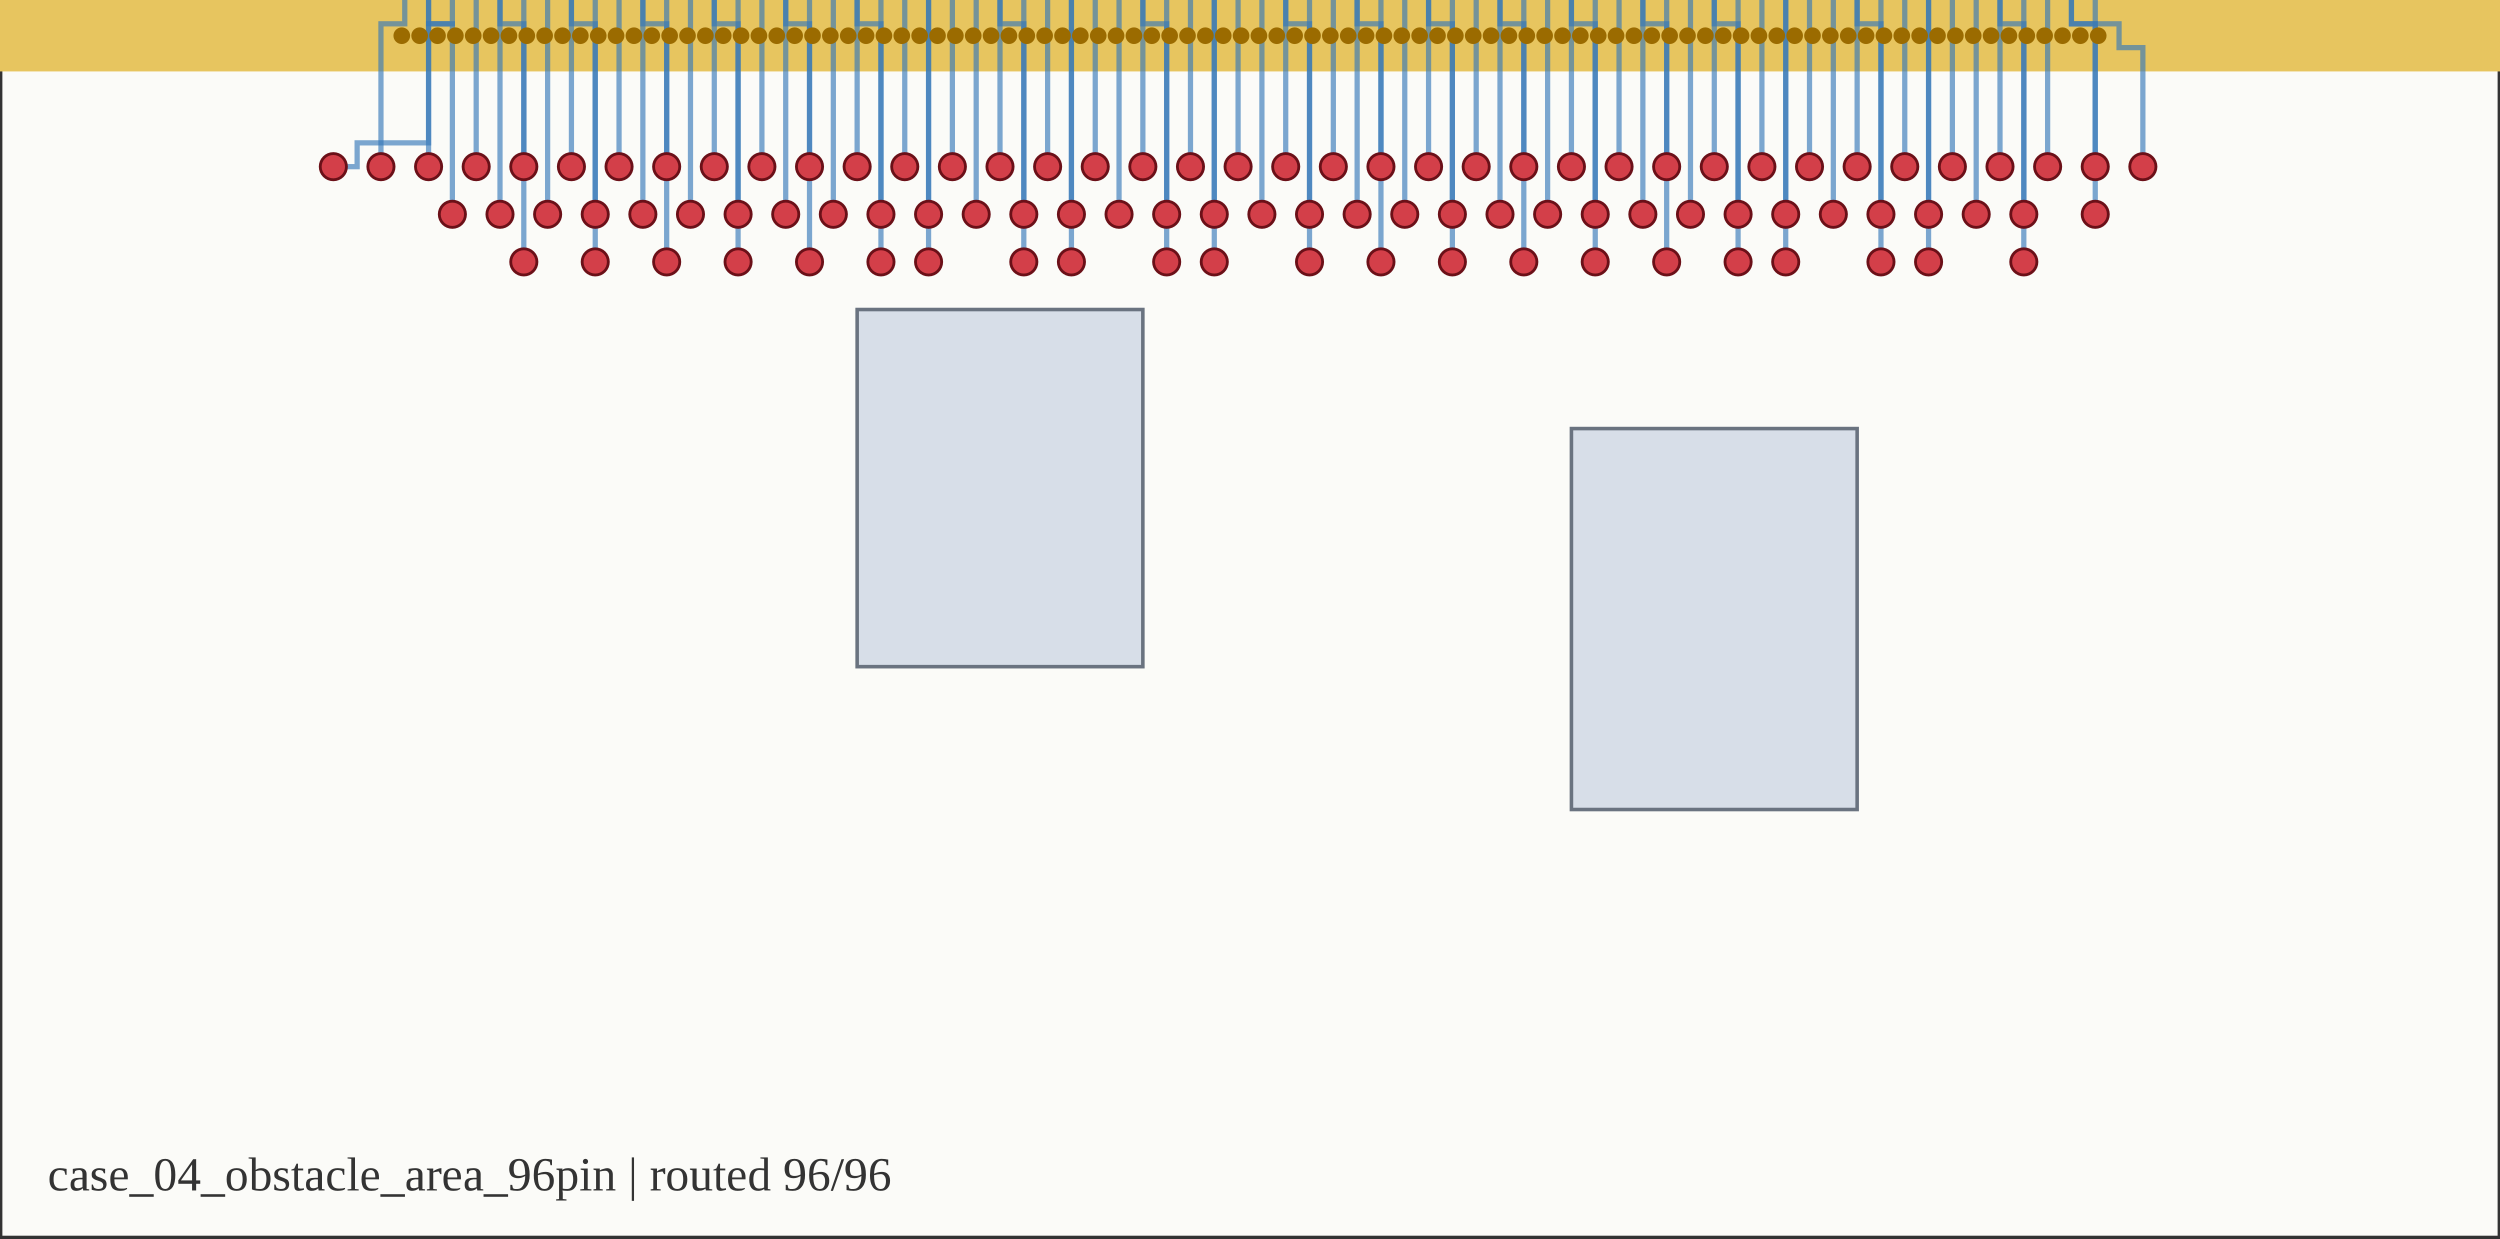
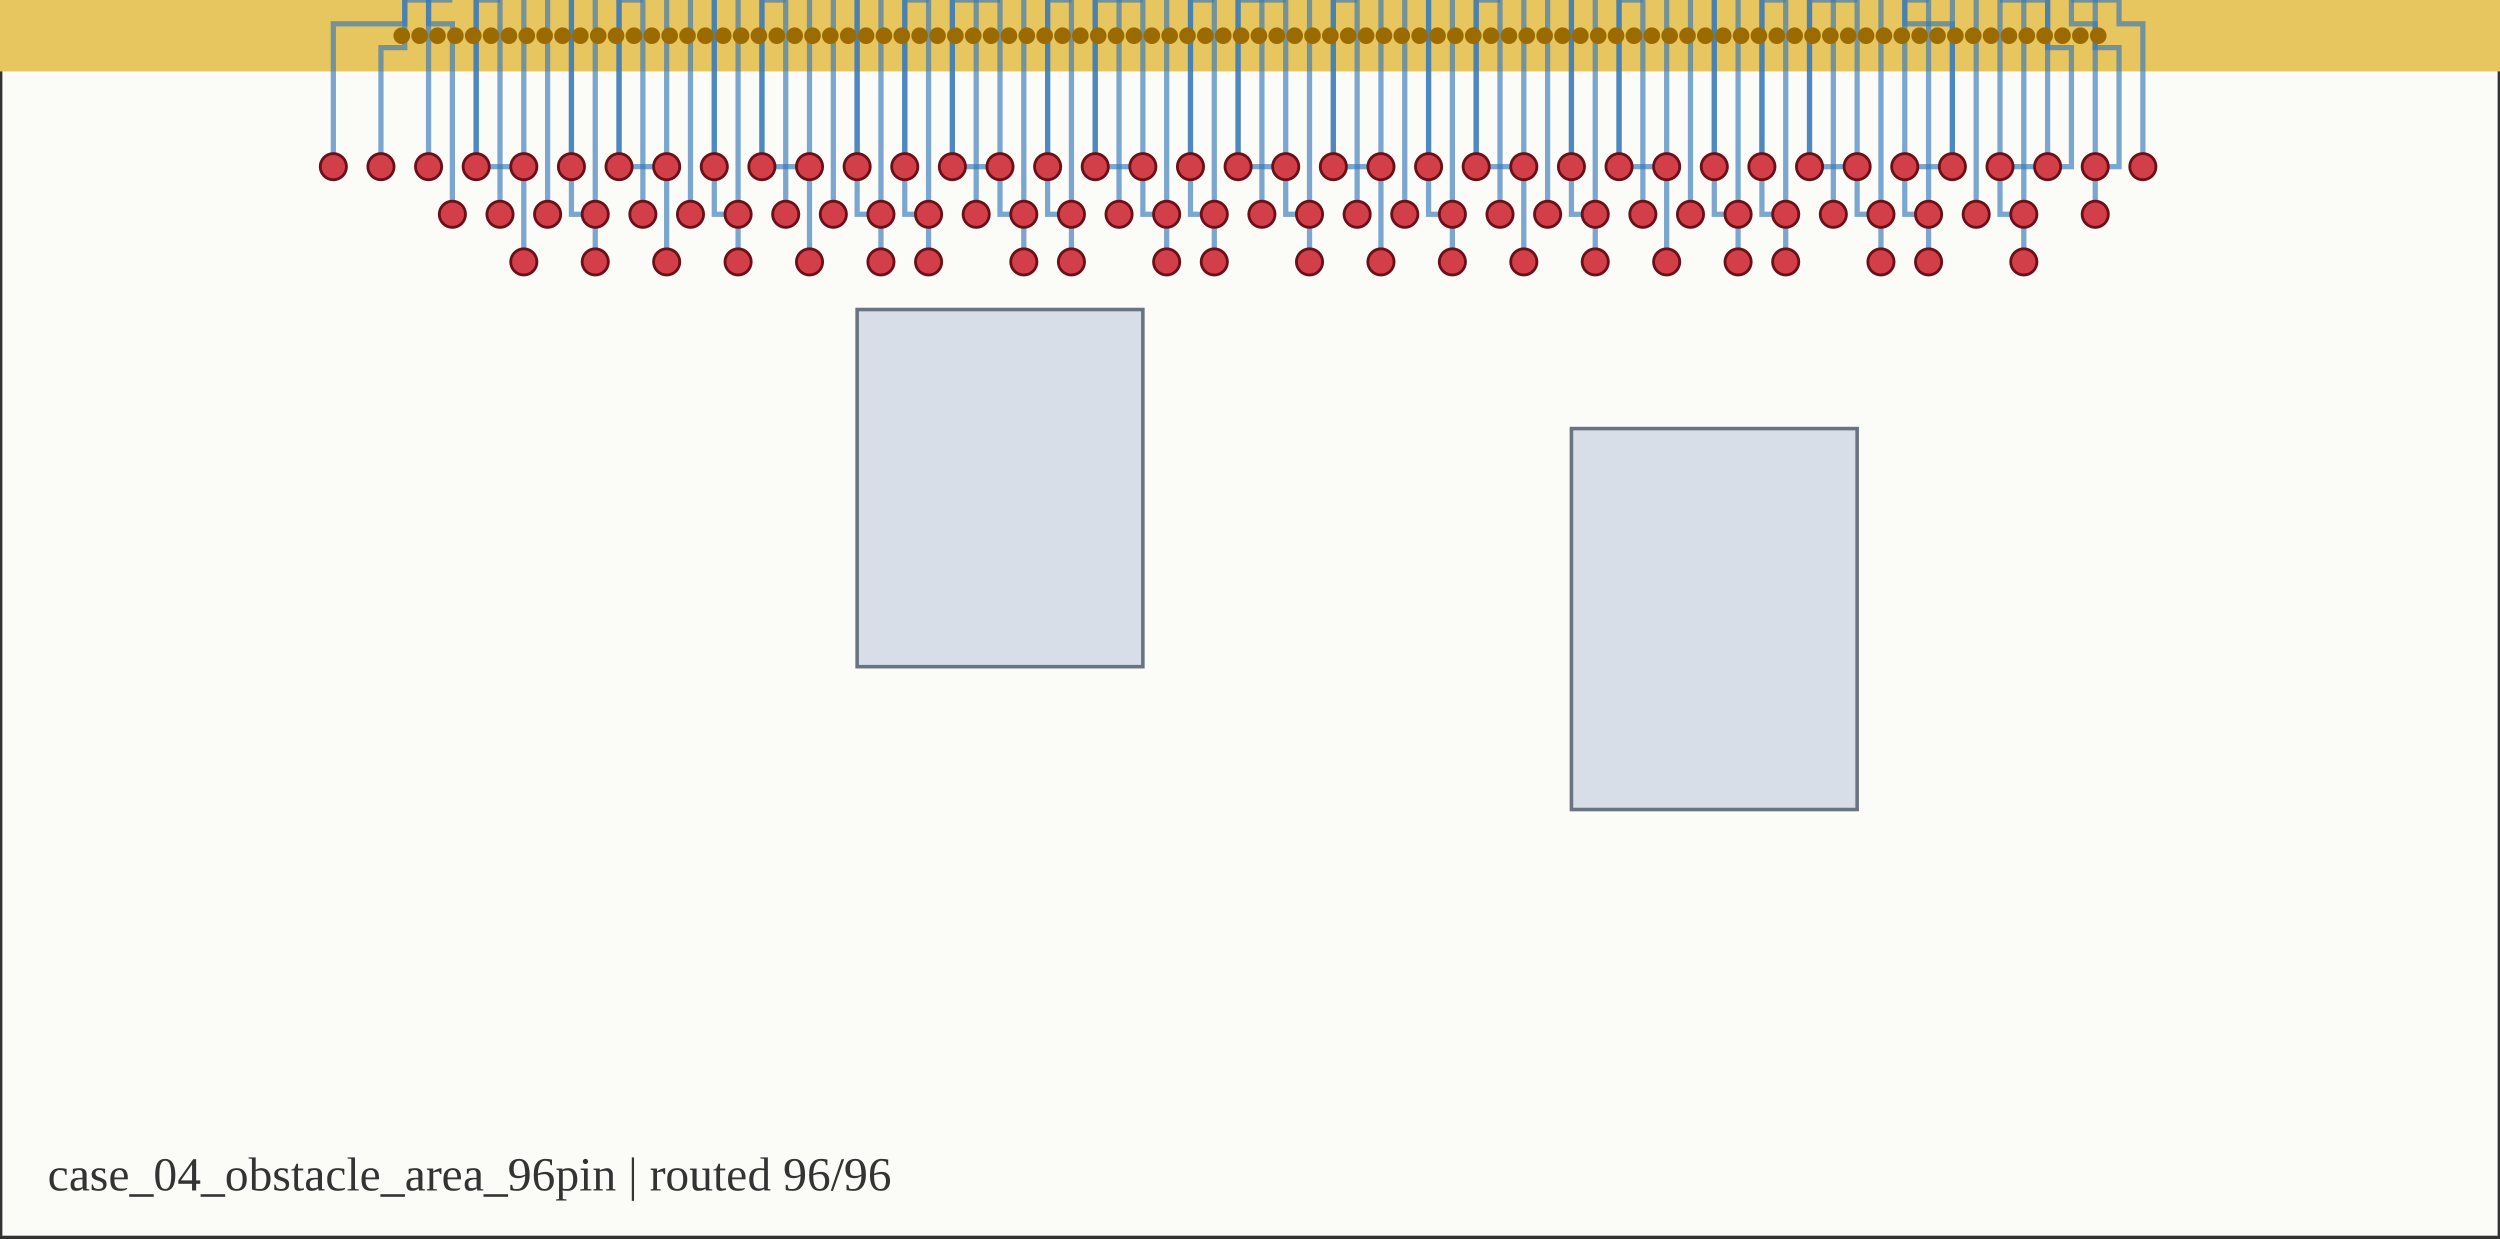
<svg xmlns="http://www.w3.org/2000/svg" width="840" height="416" viewBox="0 0 105 52">
  <rect x="0" y="0" width="105" height="52" fill="#fbfbf8" stroke="#333" stroke-width="0.2" />
  <rect x="0" y="0" width="105" height="3" fill="#e7c55f" />
  <rect x="36" y="13" width="12" height="15" fill="#d7dee8" stroke="#6a7380" stroke-width="0.15" />
  <rect x="66" y="18" width="12" height="16" fill="#d7dee8" stroke="#6a7380" stroke-width="0.15" />
-   <polyline points="17,0 17,1 16,1 16,2 16,3 16,4 16,5 16,6 16,7 " fill="none" stroke="#3578b8" stroke-width="0.22" opacity="0.65" />
+   <polyline points="17,0 17,1 17,2 16,2 16,3 16,4 16,5 16,6 16,7 " fill="none" stroke="#3578b8" stroke-width="0.22" opacity="0.65" />
  <polyline points="18,0 18,1 18,2 18,3 18,4 18,5 18,6 18,7 " fill="none" stroke="#3578b8" stroke-width="0.22" opacity="0.65" />
  <polyline points="18,0 18,1 19,1 19,2 19,3 19,4 19,5 19,6 19,7 19,8 19,9 " fill="none" stroke="#3578b8" stroke-width="0.22" opacity="0.65" />
-   <polyline points="19,0 19,1 18,1 18,2 18,3 18,4 18,5 18,6 17,6 16,6 15,6 15,7 14,7 " fill="none" stroke="#3578b8" stroke-width="0.22" opacity="0.65" />
+   <polyline points="19,0 18,0 17,0 17,1 16,1 15,1 14,1 14,2 14,3 14,4 14,5 14,6 14,7 " fill="none" stroke="#3578b8" stroke-width="0.22" opacity="0.65" />
  <polyline points="20,0 20,1 20,2 20,3 20,4 20,5 20,6 20,7 " fill="none" stroke="#3578b8" stroke-width="0.22" opacity="0.65" />
  <polyline points="21,0 21,1 21,2 21,3 21,4 21,5 21,6 21,7 21,8 21,9 " fill="none" stroke="#3578b8" stroke-width="0.22" opacity="0.65" />
-   <polyline points="21,0 21,1 22,1 22,2 22,3 22,4 22,5 22,6 22,7 " fill="none" stroke="#3578b8" stroke-width="0.22" opacity="0.65" />
+   <polyline points="21,0 20,0 20,1 20,2 20,3 20,4 20,5 20,6 20,7 21,7 22,7 " fill="none" stroke="#3578b8" stroke-width="0.22" opacity="0.65" />
  <polyline points="22,0 22,1 22,2 22,3 22,4 22,5 22,6 22,7 22,8 22,9 22,10 22,11 " fill="none" stroke="#3578b8" stroke-width="0.22" opacity="0.65" />
  <polyline points="23,0 23,1 23,2 23,3 23,4 23,5 23,6 23,7 23,8 23,9 " fill="none" stroke="#3578b8" stroke-width="0.22" opacity="0.65" />
  <polyline points="24,0 24,1 24,2 24,3 24,4 24,5 24,6 24,7 " fill="none" stroke="#3578b8" stroke-width="0.22" opacity="0.65" />
-   <polyline points="24,0 24,1 25,1 25,2 25,3 25,4 25,5 25,6 25,7 25,8 25,9 " fill="none" stroke="#3578b8" stroke-width="0.22" opacity="0.65" />
+   <polyline points="24,0 24,1 24,2 24,3 24,4 24,5 24,6 24,7 24,8 24,9 25,9 " fill="none" stroke="#3578b8" stroke-width="0.22" opacity="0.65" />
  <polyline points="25,0 25,1 25,2 25,3 25,4 25,5 25,6 25,7 25,8 25,9 25,10 25,11 " fill="none" stroke="#3578b8" stroke-width="0.22" opacity="0.65" />
  <polyline points="26,0 26,1 26,2 26,3 26,4 26,5 26,6 26,7 " fill="none" stroke="#3578b8" stroke-width="0.22" opacity="0.65" />
  <polyline points="27,0 27,1 27,2 27,3 27,4 27,5 27,6 27,7 27,8 27,9 " fill="none" stroke="#3578b8" stroke-width="0.22" opacity="0.65" />
-   <polyline points="27,0 27,1 28,1 28,2 28,3 28,4 28,5 28,6 28,7 " fill="none" stroke="#3578b8" stroke-width="0.22" opacity="0.65" />
+   <polyline points="27,0 26,0 26,1 26,2 26,3 26,4 26,5 26,6 26,7 27,7 28,7 " fill="none" stroke="#3578b8" stroke-width="0.22" opacity="0.65" />
  <polyline points="28,0 28,1 28,2 28,3 28,4 28,5 28,6 28,7 28,8 28,9 28,10 28,11 " fill="none" stroke="#3578b8" stroke-width="0.22" opacity="0.65" />
  <polyline points="29,0 29,1 29,2 29,3 29,4 29,5 29,6 29,7 29,8 29,9 " fill="none" stroke="#3578b8" stroke-width="0.22" opacity="0.65" />
  <polyline points="30,0 30,1 30,2 30,3 30,4 30,5 30,6 30,7 " fill="none" stroke="#3578b8" stroke-width="0.22" opacity="0.65" />
-   <polyline points="30,0 30,1 31,1 31,2 31,3 31,4 31,5 31,6 31,7 31,8 31,9 " fill="none" stroke="#3578b8" stroke-width="0.22" opacity="0.65" />
+   <polyline points="30,0 30,1 30,2 30,3 30,4 30,5 30,6 30,7 30,8 30,9 31,9 " fill="none" stroke="#3578b8" stroke-width="0.22" opacity="0.65" />
  <polyline points="31,0 31,1 31,2 31,3 31,4 31,5 31,6 31,7 31,8 31,9 31,10 31,11 " fill="none" stroke="#3578b8" stroke-width="0.22" opacity="0.65" />
  <polyline points="32,0 32,1 32,2 32,3 32,4 32,5 32,6 32,7 " fill="none" stroke="#3578b8" stroke-width="0.22" opacity="0.65" />
  <polyline points="33,0 33,1 33,2 33,3 33,4 33,5 33,6 33,7 33,8 33,9 " fill="none" stroke="#3578b8" stroke-width="0.22" opacity="0.65" />
-   <polyline points="33,0 33,1 34,1 34,2 34,3 34,4 34,5 34,6 34,7 " fill="none" stroke="#3578b8" stroke-width="0.22" opacity="0.65" />
+   <polyline points="33,0 32,0 32,1 32,2 32,3 32,4 32,5 32,6 32,7 33,7 34,7 " fill="none" stroke="#3578b8" stroke-width="0.22" opacity="0.65" />
  <polyline points="34,0 34,1 34,2 34,3 34,4 34,5 34,6 34,7 34,8 34,9 34,10 34,11 " fill="none" stroke="#3578b8" stroke-width="0.22" opacity="0.65" />
  <polyline points="35,0 35,1 35,2 35,3 35,4 35,5 35,6 35,7 35,8 35,9 " fill="none" stroke="#3578b8" stroke-width="0.22" opacity="0.65" />
  <polyline points="36,0 36,1 36,2 36,3 36,4 36,5 36,6 36,7 " fill="none" stroke="#3578b8" stroke-width="0.22" opacity="0.65" />
-   <polyline points="36,0 36,1 37,1 37,2 37,3 37,4 37,5 37,6 37,7 37,8 37,9 " fill="none" stroke="#3578b8" stroke-width="0.22" opacity="0.65" />
+   <polyline points="36,0 36,1 36,2 36,3 36,4 36,5 36,6 36,7 36,8 36,9 37,9 " fill="none" stroke="#3578b8" stroke-width="0.22" opacity="0.65" />
  <polyline points="37,0 37,1 37,2 37,3 37,4 37,5 37,6 37,7 37,8 37,9 37,10 37,11 " fill="none" stroke="#3578b8" stroke-width="0.22" opacity="0.65" />
  <polyline points="38,0 38,1 38,2 38,3 38,4 38,5 38,6 38,7 " fill="none" stroke="#3578b8" stroke-width="0.22" opacity="0.65" />
-   <polyline points="39,0 39,1 39,2 39,3 39,4 39,5 39,6 39,7 39,8 39,9 " fill="none" stroke="#3578b8" stroke-width="0.22" opacity="0.65" />
+   <polyline points="39,0 38,0 38,1 38,2 38,3 38,4 38,5 38,6 38,7 38,8 38,9 39,9 " fill="none" stroke="#3578b8" stroke-width="0.22" opacity="0.65" />
  <polyline points="39,0 39,1 39,2 39,3 39,4 39,5 39,6 39,7 39,8 39,9 39,10 39,11 " fill="none" stroke="#3578b8" stroke-width="0.22" opacity="0.65" />
  <polyline points="40,0 40,1 40,2 40,3 40,4 40,5 40,6 40,7 " fill="none" stroke="#3578b8" stroke-width="0.22" opacity="0.65" />
  <polyline points="41,0 41,1 41,2 41,3 41,4 41,5 41,6 41,7 41,8 41,9 " fill="none" stroke="#3578b8" stroke-width="0.22" opacity="0.65" />
-   <polyline points="42,0 42,1 42,2 42,3 42,4 42,5 42,6 42,7 " fill="none" stroke="#3578b8" stroke-width="0.22" opacity="0.65" />
-   <polyline points="42,0 42,1 43,1 43,2 43,3 43,4 43,5 43,6 43,7 43,8 43,9 " fill="none" stroke="#3578b8" stroke-width="0.22" opacity="0.65" />
+   <polyline points="42,0 41,0 40,0 40,1 40,2 40,3 40,4 40,5 40,6 40,7 41,7 42,7 " fill="none" stroke="#3578b8" stroke-width="0.22" opacity="0.65" />
+   <polyline points="42,0 42,1 42,2 42,3 42,4 42,5 42,6 42,7 42,8 42,9 43,9 " fill="none" stroke="#3578b8" stroke-width="0.22" opacity="0.65" />
  <polyline points="43,0 43,1 43,2 43,3 43,4 43,5 43,6 43,7 43,8 43,9 43,10 43,11 " fill="none" stroke="#3578b8" stroke-width="0.22" opacity="0.65" />
  <polyline points="44,0 44,1 44,2 44,3 44,4 44,5 44,6 44,7 " fill="none" stroke="#3578b8" stroke-width="0.22" opacity="0.65" />
-   <polyline points="45,0 45,1 45,2 45,3 45,4 45,5 45,6 45,7 45,8 45,9 " fill="none" stroke="#3578b8" stroke-width="0.22" opacity="0.65" />
+   <polyline points="45,0 44,0 44,1 44,2 44,3 44,4 44,5 44,6 44,7 44,8 44,9 45,9 " fill="none" stroke="#3578b8" stroke-width="0.22" opacity="0.65" />
  <polyline points="45,0 45,1 45,2 45,3 45,4 45,5 45,6 45,7 45,8 45,9 45,10 45,11 " fill="none" stroke="#3578b8" stroke-width="0.22" opacity="0.65" />
  <polyline points="46,0 46,1 46,2 46,3 46,4 46,5 46,6 46,7 " fill="none" stroke="#3578b8" stroke-width="0.22" opacity="0.65" />
  <polyline points="47,0 47,1 47,2 47,3 47,4 47,5 47,6 47,7 47,8 47,9 " fill="none" stroke="#3578b8" stroke-width="0.22" opacity="0.65" />
-   <polyline points="48,0 48,1 48,2 48,3 48,4 48,5 48,6 48,7 " fill="none" stroke="#3578b8" stroke-width="0.22" opacity="0.65" />
-   <polyline points="48,0 48,1 49,1 49,2 49,3 49,4 49,5 49,6 49,7 49,8 49,9 " fill="none" stroke="#3578b8" stroke-width="0.22" opacity="0.65" />
+   <polyline points="48,0 47,0 46,0 46,1 46,2 46,3 46,4 46,5 46,6 46,7 47,7 48,7 " fill="none" stroke="#3578b8" stroke-width="0.22" opacity="0.65" />
+   <polyline points="48,0 48,1 48,2 48,3 48,4 48,5 48,6 48,7 48,8 48,9 49,9 " fill="none" stroke="#3578b8" stroke-width="0.22" opacity="0.65" />
  <polyline points="49,0 49,1 49,2 49,3 49,4 49,5 49,6 49,7 49,8 49,9 49,10 49,11 " fill="none" stroke="#3578b8" stroke-width="0.22" opacity="0.65" />
  <polyline points="50,0 50,1 50,2 50,3 50,4 50,5 50,6 50,7 " fill="none" stroke="#3578b8" stroke-width="0.22" opacity="0.65" />
-   <polyline points="51,0 51,1 51,2 51,3 51,4 51,5 51,6 51,7 51,8 51,9 " fill="none" stroke="#3578b8" stroke-width="0.22" opacity="0.65" />
+   <polyline points="51,0 50,0 50,1 50,2 50,3 50,4 50,5 50,6 50,7 50,8 50,9 51,9 " fill="none" stroke="#3578b8" stroke-width="0.22" opacity="0.65" />
  <polyline points="51,0 51,1 51,2 51,3 51,4 51,5 51,6 51,7 51,8 51,9 51,10 51,11 " fill="none" stroke="#3578b8" stroke-width="0.22" opacity="0.65" />
  <polyline points="52,0 52,1 52,2 52,3 52,4 52,5 52,6 52,7 " fill="none" stroke="#3578b8" stroke-width="0.22" opacity="0.65" />
  <polyline points="53,0 53,1 53,2 53,3 53,4 53,5 53,6 53,7 53,8 53,9 " fill="none" stroke="#3578b8" stroke-width="0.22" opacity="0.65" />
-   <polyline points="54,0 54,1 54,2 54,3 54,4 54,5 54,6 54,7 " fill="none" stroke="#3578b8" stroke-width="0.22" opacity="0.65" />
-   <polyline points="54,0 54,1 55,1 55,2 55,3 55,4 55,5 55,6 55,7 55,8 55,9 " fill="none" stroke="#3578b8" stroke-width="0.22" opacity="0.65" />
+   <polyline points="54,0 53,0 52,0 52,1 52,2 52,3 52,4 52,5 52,6 52,7 53,7 54,7 " fill="none" stroke="#3578b8" stroke-width="0.22" opacity="0.65" />
+   <polyline points="54,0 54,1 54,2 54,3 54,4 54,5 54,6 54,7 54,8 54,9 55,9 " fill="none" stroke="#3578b8" stroke-width="0.22" opacity="0.65" />
  <polyline points="55,0 55,1 55,2 55,3 55,4 55,5 55,6 55,7 55,8 55,9 55,10 55,11 " fill="none" stroke="#3578b8" stroke-width="0.22" opacity="0.65" />
  <polyline points="56,0 56,1 56,2 56,3 56,4 56,5 56,6 56,7 " fill="none" stroke="#3578b8" stroke-width="0.22" opacity="0.65" />
  <polyline points="57,0 57,1 57,2 57,3 57,4 57,5 57,6 57,7 57,8 57,9 " fill="none" stroke="#3578b8" stroke-width="0.22" opacity="0.65" />
-   <polyline points="57,0 57,1 58,1 58,2 58,3 58,4 58,5 58,6 58,7 " fill="none" stroke="#3578b8" stroke-width="0.22" opacity="0.65" />
+   <polyline points="57,0 56,0 56,1 56,2 56,3 56,4 56,5 56,6 56,7 57,7 58,7 " fill="none" stroke="#3578b8" stroke-width="0.22" opacity="0.65" />
  <polyline points="58,0 58,1 58,2 58,3 58,4 58,5 58,6 58,7 58,8 58,9 58,10 58,11 " fill="none" stroke="#3578b8" stroke-width="0.22" opacity="0.65" />
  <polyline points="59,0 59,1 59,2 59,3 59,4 59,5 59,6 59,7 59,8 59,9 " fill="none" stroke="#3578b8" stroke-width="0.22" opacity="0.65" />
  <polyline points="60,0 60,1 60,2 60,3 60,4 60,5 60,6 60,7 " fill="none" stroke="#3578b8" stroke-width="0.22" opacity="0.65" />
-   <polyline points="60,0 60,1 61,1 61,2 61,3 61,4 61,5 61,6 61,7 61,8 61,9 " fill="none" stroke="#3578b8" stroke-width="0.22" opacity="0.65" />
+   <polyline points="60,0 60,1 60,2 60,3 60,4 60,5 60,6 60,7 60,8 60,9 61,9 " fill="none" stroke="#3578b8" stroke-width="0.22" opacity="0.65" />
  <polyline points="61,0 61,1 61,2 61,3 61,4 61,5 61,6 61,7 61,8 61,9 61,10 61,11 " fill="none" stroke="#3578b8" stroke-width="0.22" opacity="0.65" />
  <polyline points="62,0 62,1 62,2 62,3 62,4 62,5 62,6 62,7 " fill="none" stroke="#3578b8" stroke-width="0.22" opacity="0.65" />
  <polyline points="63,0 63,1 63,2 63,3 63,4 63,5 63,6 63,7 63,8 63,9 " fill="none" stroke="#3578b8" stroke-width="0.22" opacity="0.65" />
-   <polyline points="63,0 63,1 64,1 64,2 64,3 64,4 64,5 64,6 64,7 " fill="none" stroke="#3578b8" stroke-width="0.22" opacity="0.65" />
+   <polyline points="63,0 62,0 62,1 62,2 62,3 62,4 62,5 62,6 62,7 63,7 64,7 " fill="none" stroke="#3578b8" stroke-width="0.22" opacity="0.65" />
  <polyline points="64,0 64,1 64,2 64,3 64,4 64,5 64,6 64,7 64,8 64,9 64,10 64,11 " fill="none" stroke="#3578b8" stroke-width="0.22" opacity="0.65" />
  <polyline points="65,0 65,1 65,2 65,3 65,4 65,5 65,6 65,7 65,8 65,9 " fill="none" stroke="#3578b8" stroke-width="0.22" opacity="0.65" />
  <polyline points="66,0 66,1 66,2 66,3 66,4 66,5 66,6 66,7 " fill="none" stroke="#3578b8" stroke-width="0.22" opacity="0.65" />
-   <polyline points="66,0 66,1 67,1 67,2 67,3 67,4 67,5 67,6 67,7 67,8 67,9 " fill="none" stroke="#3578b8" stroke-width="0.22" opacity="0.65" />
+   <polyline points="66,0 66,1 66,2 66,3 66,4 66,5 66,6 66,7 66,8 66,9 67,9 " fill="none" stroke="#3578b8" stroke-width="0.22" opacity="0.65" />
  <polyline points="67,0 67,1 67,2 67,3 67,4 67,5 67,6 67,7 67,8 67,9 67,10 67,11 " fill="none" stroke="#3578b8" stroke-width="0.22" opacity="0.65" />
  <polyline points="68,0 68,1 68,2 68,3 68,4 68,5 68,6 68,7 " fill="none" stroke="#3578b8" stroke-width="0.22" opacity="0.65" />
  <polyline points="69,0 69,1 69,2 69,3 69,4 69,5 69,6 69,7 69,8 69,9 " fill="none" stroke="#3578b8" stroke-width="0.22" opacity="0.65" />
-   <polyline points="69,0 69,1 70,1 70,2 70,3 70,4 70,5 70,6 70,7 " fill="none" stroke="#3578b8" stroke-width="0.22" opacity="0.65" />
+   <polyline points="69,0 68,0 68,1 68,2 68,3 68,4 68,5 68,6 68,7 69,7 70,7 " fill="none" stroke="#3578b8" stroke-width="0.22" opacity="0.65" />
  <polyline points="70,0 70,1 70,2 70,3 70,4 70,5 70,6 70,7 70,8 70,9 70,10 70,11 " fill="none" stroke="#3578b8" stroke-width="0.22" opacity="0.65" />
  <polyline points="71,0 71,1 71,2 71,3 71,4 71,5 71,6 71,7 71,8 71,9 " fill="none" stroke="#3578b8" stroke-width="0.22" opacity="0.65" />
  <polyline points="72,0 72,1 72,2 72,3 72,4 72,5 72,6 72,7 " fill="none" stroke="#3578b8" stroke-width="0.22" opacity="0.65" />
-   <polyline points="72,0 72,1 73,1 73,2 73,3 73,4 73,5 73,6 73,7 73,8 73,9 " fill="none" stroke="#3578b8" stroke-width="0.22" opacity="0.65" />
+   <polyline points="72,0 72,1 72,2 72,3 72,4 72,5 72,6 72,7 72,8 72,9 73,9 " fill="none" stroke="#3578b8" stroke-width="0.22" opacity="0.65" />
  <polyline points="73,0 73,1 73,2 73,3 73,4 73,5 73,6 73,7 73,8 73,9 73,10 73,11 " fill="none" stroke="#3578b8" stroke-width="0.22" opacity="0.65" />
  <polyline points="74,0 74,1 74,2 74,3 74,4 74,5 74,6 74,7 " fill="none" stroke="#3578b8" stroke-width="0.22" opacity="0.65" />
-   <polyline points="75,0 75,1 75,2 75,3 75,4 75,5 75,6 75,7 75,8 75,9 " fill="none" stroke="#3578b8" stroke-width="0.22" opacity="0.65" />
+   <polyline points="75,0 74,0 74,1 74,2 74,3 74,4 74,5 74,6 74,7 74,8 74,9 75,9 " fill="none" stroke="#3578b8" stroke-width="0.22" opacity="0.65" />
  <polyline points="75,0 75,1 75,2 75,3 75,4 75,5 75,6 75,7 75,8 75,9 75,10 75,11 " fill="none" stroke="#3578b8" stroke-width="0.22" opacity="0.65" />
  <polyline points="76,0 76,1 76,2 76,3 76,4 76,5 76,6 76,7 " fill="none" stroke="#3578b8" stroke-width="0.22" opacity="0.65" />
  <polyline points="77,0 77,1 77,2 77,3 77,4 77,5 77,6 77,7 77,8 77,9 " fill="none" stroke="#3578b8" stroke-width="0.22" opacity="0.65" />
-   <polyline points="78,0 78,1 78,2 78,3 78,4 78,5 78,6 78,7 " fill="none" stroke="#3578b8" stroke-width="0.22" opacity="0.65" />
-   <polyline points="78,0 78,1 79,1 79,2 79,3 79,4 79,5 79,6 79,7 79,8 79,9 " fill="none" stroke="#3578b8" stroke-width="0.22" opacity="0.65" />
+   <polyline points="78,0 77,0 76,0 76,1 76,2 76,3 76,4 76,5 76,6 76,7 77,7 78,7 " fill="none" stroke="#3578b8" stroke-width="0.22" opacity="0.65" />
+   <polyline points="78,0 78,1 78,2 78,3 78,4 78,5 78,6 78,7 78,8 78,9 79,9 " fill="none" stroke="#3578b8" stroke-width="0.22" opacity="0.65" />
  <polyline points="79,0 79,1 79,2 79,3 79,4 79,5 79,6 79,7 79,8 79,9 79,10 79,11 " fill="none" stroke="#3578b8" stroke-width="0.22" opacity="0.65" />
-   <polyline points="80,0 80,1 80,2 80,3 80,4 80,5 80,6 80,7 " fill="none" stroke="#3578b8" stroke-width="0.22" opacity="0.65" />
-   <polyline points="81,0 81,1 81,2 81,3 81,4 81,5 81,6 81,7 81,8 81,9 " fill="none" stroke="#3578b8" stroke-width="0.22" opacity="0.65" />
+   <polyline points="80,0 80,1 81,1 82,1 82,2 82,3 82,4 82,5 82,6 82,7 81,7 80,7 " fill="none" stroke="#3578b8" stroke-width="0.22" opacity="0.65" />
+   <polyline points="81,0 80,0 80,1 80,2 80,3 80,4 80,5 80,6 80,7 80,8 80,9 81,9 " fill="none" stroke="#3578b8" stroke-width="0.22" opacity="0.65" />
  <polyline points="81,0 81,1 81,2 81,3 81,4 81,5 81,6 81,7 81,8 81,9 81,10 81,11 " fill="none" stroke="#3578b8" stroke-width="0.22" opacity="0.65" />
  <polyline points="82,0 82,1 82,2 82,3 82,4 82,5 82,6 82,7 " fill="none" stroke="#3578b8" stroke-width="0.22" opacity="0.65" />
  <polyline points="83,0 83,1 83,2 83,3 83,4 83,5 83,6 83,7 83,8 83,9 " fill="none" stroke="#3578b8" stroke-width="0.22" opacity="0.65" />
-   <polyline points="84,0 84,1 84,2 84,3 84,4 84,5 84,6 84,7 " fill="none" stroke="#3578b8" stroke-width="0.22" opacity="0.65" />
-   <polyline points="84,0 84,1 85,1 85,2 85,3 85,4 85,5 85,6 85,7 85,8 85,9 " fill="none" stroke="#3578b8" stroke-width="0.22" opacity="0.65" />
+   <polyline points="84,0 85,0 86,0 86,1 86,2 86,3 86,4 86,5 86,6 86,7 85,7 84,7 " fill="none" stroke="#3578b8" stroke-width="0.22" opacity="0.65" />
+   <polyline points="84,0 84,1 84,2 84,3 84,4 84,5 84,6 84,7 84,8 84,9 85,9 " fill="none" stroke="#3578b8" stroke-width="0.22" opacity="0.65" />
  <polyline points="85,0 85,1 85,2 85,3 85,4 85,5 85,6 85,7 85,8 85,9 85,10 85,11 " fill="none" stroke="#3578b8" stroke-width="0.22" opacity="0.65" />
-   <polyline points="86,0 86,1 86,2 86,3 86,4 86,5 86,6 86,7 " fill="none" stroke="#3578b8" stroke-width="0.22" opacity="0.65" />
-   <polyline points="87,0 87,1 88,1 89,1 89,2 90,2 90,3 90,4 90,5 90,6 90,7 " fill="none" stroke="#3578b8" stroke-width="0.22" opacity="0.65" />
+   <polyline points="86,0 86,1 86,2 87,2 87,3 87,4 87,5 87,6 87,7 86,7 " fill="none" stroke="#3578b8" stroke-width="0.22" opacity="0.65" />
+   <polyline points="87,0 88,0 89,0 89,1 90,1 90,2 90,3 90,4 90,5 90,6 90,7 " fill="none" stroke="#3578b8" stroke-width="0.22" opacity="0.65" />
  <polyline points="87,0 87,1 88,1 88,2 88,3 88,4 88,5 88,6 88,7 88,8 88,9 " fill="none" stroke="#3578b8" stroke-width="0.22" opacity="0.65" />
-   <polyline points="88,0 88,1 88,2 88,3 88,4 88,5 88,6 88,7 " fill="none" stroke="#3578b8" stroke-width="0.22" opacity="0.65" />
+   <polyline points="88,0 88,1 88,2 89,2 89,3 89,4 89,5 89,6 89,7 88,7 " fill="none" stroke="#3578b8" stroke-width="0.22" opacity="0.65" />
  <circle cx="16.875" cy="1.5" r="0.35" fill="#9b6b00" />
  <circle cx="17.625" cy="1.5" r="0.35" fill="#9b6b00" />
  <circle cx="18.375" cy="1.5" r="0.35" fill="#9b6b00" />
  <circle cx="19.125" cy="1.5" r="0.35" fill="#9b6b00" />
  <circle cx="19.875" cy="1.5" r="0.35" fill="#9b6b00" />
  <circle cx="20.625" cy="1.5" r="0.35" fill="#9b6b00" />
  <circle cx="21.375" cy="1.5" r="0.35" fill="#9b6b00" />
  <circle cx="22.125" cy="1.5" r="0.35" fill="#9b6b00" />
  <circle cx="22.875" cy="1.5" r="0.35" fill="#9b6b00" />
  <circle cx="23.625" cy="1.5" r="0.35" fill="#9b6b00" />
  <circle cx="24.375" cy="1.5" r="0.35" fill="#9b6b00" />
  <circle cx="25.125" cy="1.5" r="0.35" fill="#9b6b00" />
  <circle cx="25.875" cy="1.5" r="0.35" fill="#9b6b00" />
  <circle cx="26.625" cy="1.5" r="0.35" fill="#9b6b00" />
  <circle cx="27.375" cy="1.5" r="0.35" fill="#9b6b00" />
  <circle cx="28.125" cy="1.5" r="0.35" fill="#9b6b00" />
  <circle cx="28.875" cy="1.5" r="0.35" fill="#9b6b00" />
  <circle cx="29.625" cy="1.5" r="0.35" fill="#9b6b00" />
  <circle cx="30.375" cy="1.5" r="0.35" fill="#9b6b00" />
  <circle cx="31.125" cy="1.5" r="0.35" fill="#9b6b00" />
  <circle cx="31.875" cy="1.5" r="0.35" fill="#9b6b00" />
  <circle cx="32.625" cy="1.5" r="0.35" fill="#9b6b00" />
  <circle cx="33.375" cy="1.5" r="0.35" fill="#9b6b00" />
  <circle cx="34.125" cy="1.5" r="0.35" fill="#9b6b00" />
  <circle cx="34.875" cy="1.5" r="0.35" fill="#9b6b00" />
  <circle cx="35.625" cy="1.5" r="0.35" fill="#9b6b00" />
  <circle cx="36.375" cy="1.5" r="0.35" fill="#9b6b00" />
  <circle cx="37.125" cy="1.5" r="0.35" fill="#9b6b00" />
  <circle cx="37.875" cy="1.5" r="0.35" fill="#9b6b00" />
  <circle cx="38.625" cy="1.5" r="0.35" fill="#9b6b00" />
  <circle cx="39.375" cy="1.5" r="0.35" fill="#9b6b00" />
  <circle cx="40.125" cy="1.5" r="0.35" fill="#9b6b00" />
  <circle cx="40.875" cy="1.5" r="0.35" fill="#9b6b00" />
  <circle cx="41.625" cy="1.5" r="0.35" fill="#9b6b00" />
  <circle cx="42.375" cy="1.5" r="0.35" fill="#9b6b00" />
  <circle cx="43.125" cy="1.5" r="0.35" fill="#9b6b00" />
  <circle cx="43.875" cy="1.5" r="0.35" fill="#9b6b00" />
  <circle cx="44.625" cy="1.5" r="0.35" fill="#9b6b00" />
  <circle cx="45.375" cy="1.5" r="0.35" fill="#9b6b00" />
  <circle cx="46.125" cy="1.5" r="0.35" fill="#9b6b00" />
  <circle cx="46.875" cy="1.5" r="0.35" fill="#9b6b00" />
  <circle cx="47.625" cy="1.5" r="0.35" fill="#9b6b00" />
  <circle cx="48.375" cy="1.5" r="0.35" fill="#9b6b00" />
  <circle cx="49.125" cy="1.5" r="0.35" fill="#9b6b00" />
  <circle cx="49.875" cy="1.5" r="0.35" fill="#9b6b00" />
  <circle cx="50.625" cy="1.5" r="0.35" fill="#9b6b00" />
  <circle cx="51.375" cy="1.5" r="0.35" fill="#9b6b00" />
  <circle cx="52.125" cy="1.5" r="0.35" fill="#9b6b00" />
  <circle cx="52.875" cy="1.5" r="0.35" fill="#9b6b00" />
  <circle cx="53.625" cy="1.5" r="0.35" fill="#9b6b00" />
  <circle cx="54.375" cy="1.5" r="0.35" fill="#9b6b00" />
  <circle cx="55.125" cy="1.5" r="0.35" fill="#9b6b00" />
  <circle cx="55.875" cy="1.5" r="0.35" fill="#9b6b00" />
  <circle cx="56.625" cy="1.5" r="0.35" fill="#9b6b00" />
  <circle cx="57.375" cy="1.5" r="0.35" fill="#9b6b00" />
  <circle cx="58.125" cy="1.5" r="0.35" fill="#9b6b00" />
  <circle cx="58.875" cy="1.5" r="0.35" fill="#9b6b00" />
  <circle cx="59.625" cy="1.5" r="0.35" fill="#9b6b00" />
  <circle cx="60.375" cy="1.5" r="0.35" fill="#9b6b00" />
  <circle cx="61.125" cy="1.5" r="0.35" fill="#9b6b00" />
  <circle cx="61.875" cy="1.5" r="0.35" fill="#9b6b00" />
  <circle cx="62.625" cy="1.5" r="0.35" fill="#9b6b00" />
  <circle cx="63.375" cy="1.5" r="0.35" fill="#9b6b00" />
  <circle cx="64.125" cy="1.5" r="0.35" fill="#9b6b00" />
  <circle cx="64.875" cy="1.5" r="0.35" fill="#9b6b00" />
  <circle cx="65.625" cy="1.5" r="0.35" fill="#9b6b00" />
  <circle cx="66.375" cy="1.5" r="0.35" fill="#9b6b00" />
  <circle cx="67.125" cy="1.5" r="0.35" fill="#9b6b00" />
  <circle cx="67.875" cy="1.5" r="0.35" fill="#9b6b00" />
  <circle cx="68.625" cy="1.5" r="0.35" fill="#9b6b00" />
  <circle cx="69.375" cy="1.5" r="0.35" fill="#9b6b00" />
  <circle cx="70.125" cy="1.5" r="0.35" fill="#9b6b00" />
  <circle cx="70.875" cy="1.5" r="0.35" fill="#9b6b00" />
  <circle cx="71.625" cy="1.5" r="0.35" fill="#9b6b00" />
  <circle cx="72.375" cy="1.5" r="0.35" fill="#9b6b00" />
  <circle cx="73.125" cy="1.5" r="0.35" fill="#9b6b00" />
  <circle cx="73.875" cy="1.5" r="0.35" fill="#9b6b00" />
  <circle cx="74.625" cy="1.5" r="0.35" fill="#9b6b00" />
  <circle cx="75.375" cy="1.5" r="0.35" fill="#9b6b00" />
  <circle cx="76.125" cy="1.5" r="0.35" fill="#9b6b00" />
  <circle cx="76.875" cy="1.5" r="0.35" fill="#9b6b00" />
  <circle cx="77.625" cy="1.5" r="0.35" fill="#9b6b00" />
  <circle cx="78.375" cy="1.5" r="0.35" fill="#9b6b00" />
  <circle cx="79.125" cy="1.5" r="0.35" fill="#9b6b00" />
  <circle cx="79.875" cy="1.5" r="0.35" fill="#9b6b00" />
  <circle cx="80.625" cy="1.5" r="0.35" fill="#9b6b00" />
  <circle cx="81.375" cy="1.5" r="0.35" fill="#9b6b00" />
  <circle cx="82.125" cy="1.5" r="0.35" fill="#9b6b00" />
  <circle cx="82.875" cy="1.5" r="0.35" fill="#9b6b00" />
  <circle cx="83.625" cy="1.5" r="0.35" fill="#9b6b00" />
  <circle cx="84.375" cy="1.5" r="0.35" fill="#9b6b00" />
  <circle cx="85.125" cy="1.5" r="0.35" fill="#9b6b00" />
  <circle cx="85.875" cy="1.5" r="0.35" fill="#9b6b00" />
  <circle cx="86.625" cy="1.5" r="0.35" fill="#9b6b00" />
  <circle cx="87.375" cy="1.5" r="0.35" fill="#9b6b00" />
  <circle cx="88.125" cy="1.5" r="0.35" fill="#9b6b00" />
  <circle cx="16" cy="7" r="0.55" fill="#d33f49" stroke="#6b1018" stroke-width="0.12" />
  <circle cx="18" cy="7" r="0.55" fill="#d33f49" stroke="#6b1018" stroke-width="0.12" />
  <circle cx="19" cy="9" r="0.55" fill="#d33f49" stroke="#6b1018" stroke-width="0.12" />
  <circle cx="14" cy="7" r="0.55" fill="#d33f49" stroke="#6b1018" stroke-width="0.12" />
  <circle cx="20" cy="7" r="0.55" fill="#d33f49" stroke="#6b1018" stroke-width="0.12" />
  <circle cx="21" cy="9" r="0.55" fill="#d33f49" stroke="#6b1018" stroke-width="0.12" />
  <circle cx="22" cy="7" r="0.55" fill="#d33f49" stroke="#6b1018" stroke-width="0.12" />
  <circle cx="22" cy="11" r="0.55" fill="#d33f49" stroke="#6b1018" stroke-width="0.12" />
  <circle cx="23" cy="9" r="0.55" fill="#d33f49" stroke="#6b1018" stroke-width="0.12" />
  <circle cx="24" cy="7" r="0.55" fill="#d33f49" stroke="#6b1018" stroke-width="0.12" />
  <circle cx="25" cy="9" r="0.55" fill="#d33f49" stroke="#6b1018" stroke-width="0.12" />
  <circle cx="25" cy="11" r="0.55" fill="#d33f49" stroke="#6b1018" stroke-width="0.12" />
  <circle cx="26" cy="7" r="0.55" fill="#d33f49" stroke="#6b1018" stroke-width="0.12" />
  <circle cx="27" cy="9" r="0.55" fill="#d33f49" stroke="#6b1018" stroke-width="0.12" />
  <circle cx="28" cy="7" r="0.55" fill="#d33f49" stroke="#6b1018" stroke-width="0.12" />
  <circle cx="28" cy="11" r="0.55" fill="#d33f49" stroke="#6b1018" stroke-width="0.12" />
  <circle cx="29" cy="9" r="0.55" fill="#d33f49" stroke="#6b1018" stroke-width="0.12" />
  <circle cx="30" cy="7" r="0.55" fill="#d33f49" stroke="#6b1018" stroke-width="0.12" />
  <circle cx="31" cy="9" r="0.55" fill="#d33f49" stroke="#6b1018" stroke-width="0.12" />
  <circle cx="31" cy="11" r="0.55" fill="#d33f49" stroke="#6b1018" stroke-width="0.12" />
  <circle cx="32" cy="7" r="0.55" fill="#d33f49" stroke="#6b1018" stroke-width="0.12" />
  <circle cx="33" cy="9" r="0.55" fill="#d33f49" stroke="#6b1018" stroke-width="0.12" />
  <circle cx="34" cy="7" r="0.55" fill="#d33f49" stroke="#6b1018" stroke-width="0.12" />
  <circle cx="34" cy="11" r="0.55" fill="#d33f49" stroke="#6b1018" stroke-width="0.12" />
  <circle cx="35" cy="9" r="0.55" fill="#d33f49" stroke="#6b1018" stroke-width="0.12" />
  <circle cx="36" cy="7" r="0.55" fill="#d33f49" stroke="#6b1018" stroke-width="0.12" />
  <circle cx="37" cy="9" r="0.55" fill="#d33f49" stroke="#6b1018" stroke-width="0.12" />
  <circle cx="37" cy="11" r="0.55" fill="#d33f49" stroke="#6b1018" stroke-width="0.12" />
  <circle cx="38" cy="7" r="0.55" fill="#d33f49" stroke="#6b1018" stroke-width="0.12" />
  <circle cx="39" cy="9" r="0.55" fill="#d33f49" stroke="#6b1018" stroke-width="0.12" />
  <circle cx="39" cy="11" r="0.55" fill="#d33f49" stroke="#6b1018" stroke-width="0.12" />
  <circle cx="40" cy="7" r="0.55" fill="#d33f49" stroke="#6b1018" stroke-width="0.12" />
  <circle cx="41" cy="9" r="0.55" fill="#d33f49" stroke="#6b1018" stroke-width="0.12" />
  <circle cx="42" cy="7" r="0.55" fill="#d33f49" stroke="#6b1018" stroke-width="0.12" />
  <circle cx="43" cy="9" r="0.55" fill="#d33f49" stroke="#6b1018" stroke-width="0.12" />
  <circle cx="43" cy="11" r="0.55" fill="#d33f49" stroke="#6b1018" stroke-width="0.12" />
  <circle cx="44" cy="7" r="0.55" fill="#d33f49" stroke="#6b1018" stroke-width="0.12" />
  <circle cx="45" cy="9" r="0.55" fill="#d33f49" stroke="#6b1018" stroke-width="0.12" />
  <circle cx="45" cy="11" r="0.55" fill="#d33f49" stroke="#6b1018" stroke-width="0.12" />
  <circle cx="46" cy="7" r="0.55" fill="#d33f49" stroke="#6b1018" stroke-width="0.12" />
  <circle cx="47" cy="9" r="0.55" fill="#d33f49" stroke="#6b1018" stroke-width="0.12" />
  <circle cx="48" cy="7" r="0.55" fill="#d33f49" stroke="#6b1018" stroke-width="0.12" />
  <circle cx="49" cy="9" r="0.55" fill="#d33f49" stroke="#6b1018" stroke-width="0.12" />
  <circle cx="49" cy="11" r="0.55" fill="#d33f49" stroke="#6b1018" stroke-width="0.12" />
  <circle cx="50" cy="7" r="0.55" fill="#d33f49" stroke="#6b1018" stroke-width="0.12" />
  <circle cx="51" cy="9" r="0.55" fill="#d33f49" stroke="#6b1018" stroke-width="0.12" />
  <circle cx="51" cy="11" r="0.55" fill="#d33f49" stroke="#6b1018" stroke-width="0.12" />
  <circle cx="52" cy="7" r="0.55" fill="#d33f49" stroke="#6b1018" stroke-width="0.12" />
  <circle cx="53" cy="9" r="0.55" fill="#d33f49" stroke="#6b1018" stroke-width="0.12" />
  <circle cx="54" cy="7" r="0.55" fill="#d33f49" stroke="#6b1018" stroke-width="0.12" />
  <circle cx="55" cy="9" r="0.55" fill="#d33f49" stroke="#6b1018" stroke-width="0.12" />
  <circle cx="55" cy="11" r="0.55" fill="#d33f49" stroke="#6b1018" stroke-width="0.12" />
  <circle cx="56" cy="7" r="0.55" fill="#d33f49" stroke="#6b1018" stroke-width="0.12" />
  <circle cx="57" cy="9" r="0.55" fill="#d33f49" stroke="#6b1018" stroke-width="0.12" />
  <circle cx="58" cy="7" r="0.55" fill="#d33f49" stroke="#6b1018" stroke-width="0.12" />
  <circle cx="58" cy="11" r="0.55" fill="#d33f49" stroke="#6b1018" stroke-width="0.12" />
  <circle cx="59" cy="9" r="0.55" fill="#d33f49" stroke="#6b1018" stroke-width="0.12" />
  <circle cx="60" cy="7" r="0.55" fill="#d33f49" stroke="#6b1018" stroke-width="0.12" />
  <circle cx="61" cy="9" r="0.55" fill="#d33f49" stroke="#6b1018" stroke-width="0.12" />
  <circle cx="61" cy="11" r="0.55" fill="#d33f49" stroke="#6b1018" stroke-width="0.12" />
  <circle cx="62" cy="7" r="0.55" fill="#d33f49" stroke="#6b1018" stroke-width="0.12" />
  <circle cx="63" cy="9" r="0.55" fill="#d33f49" stroke="#6b1018" stroke-width="0.12" />
  <circle cx="64" cy="7" r="0.55" fill="#d33f49" stroke="#6b1018" stroke-width="0.12" />
  <circle cx="64" cy="11" r="0.55" fill="#d33f49" stroke="#6b1018" stroke-width="0.12" />
  <circle cx="65" cy="9" r="0.55" fill="#d33f49" stroke="#6b1018" stroke-width="0.12" />
  <circle cx="66" cy="7" r="0.55" fill="#d33f49" stroke="#6b1018" stroke-width="0.12" />
  <circle cx="67" cy="9" r="0.55" fill="#d33f49" stroke="#6b1018" stroke-width="0.12" />
  <circle cx="67" cy="11" r="0.55" fill="#d33f49" stroke="#6b1018" stroke-width="0.12" />
  <circle cx="68" cy="7" r="0.55" fill="#d33f49" stroke="#6b1018" stroke-width="0.12" />
  <circle cx="69" cy="9" r="0.55" fill="#d33f49" stroke="#6b1018" stroke-width="0.12" />
  <circle cx="70" cy="7" r="0.55" fill="#d33f49" stroke="#6b1018" stroke-width="0.12" />
  <circle cx="70" cy="11" r="0.55" fill="#d33f49" stroke="#6b1018" stroke-width="0.12" />
  <circle cx="71" cy="9" r="0.55" fill="#d33f49" stroke="#6b1018" stroke-width="0.12" />
  <circle cx="72" cy="7" r="0.55" fill="#d33f49" stroke="#6b1018" stroke-width="0.12" />
  <circle cx="73" cy="9" r="0.55" fill="#d33f49" stroke="#6b1018" stroke-width="0.12" />
  <circle cx="73" cy="11" r="0.55" fill="#d33f49" stroke="#6b1018" stroke-width="0.12" />
  <circle cx="74" cy="7" r="0.55" fill="#d33f49" stroke="#6b1018" stroke-width="0.12" />
  <circle cx="75" cy="9" r="0.55" fill="#d33f49" stroke="#6b1018" stroke-width="0.12" />
  <circle cx="75" cy="11" r="0.55" fill="#d33f49" stroke="#6b1018" stroke-width="0.12" />
  <circle cx="76" cy="7" r="0.55" fill="#d33f49" stroke="#6b1018" stroke-width="0.12" />
  <circle cx="77" cy="9" r="0.55" fill="#d33f49" stroke="#6b1018" stroke-width="0.12" />
  <circle cx="78" cy="7" r="0.55" fill="#d33f49" stroke="#6b1018" stroke-width="0.12" />
  <circle cx="79" cy="9" r="0.55" fill="#d33f49" stroke="#6b1018" stroke-width="0.12" />
  <circle cx="79" cy="11" r="0.55" fill="#d33f49" stroke="#6b1018" stroke-width="0.12" />
  <circle cx="80" cy="7" r="0.55" fill="#d33f49" stroke="#6b1018" stroke-width="0.12" />
  <circle cx="81" cy="9" r="0.55" fill="#d33f49" stroke="#6b1018" stroke-width="0.12" />
  <circle cx="81" cy="11" r="0.55" fill="#d33f49" stroke="#6b1018" stroke-width="0.12" />
  <circle cx="82" cy="7" r="0.55" fill="#d33f49" stroke="#6b1018" stroke-width="0.12" />
  <circle cx="83" cy="9" r="0.55" fill="#d33f49" stroke="#6b1018" stroke-width="0.12" />
  <circle cx="84" cy="7" r="0.55" fill="#d33f49" stroke="#6b1018" stroke-width="0.12" />
  <circle cx="85" cy="9" r="0.55" fill="#d33f49" stroke="#6b1018" stroke-width="0.12" />
  <circle cx="85" cy="11" r="0.55" fill="#d33f49" stroke="#6b1018" stroke-width="0.12" />
  <circle cx="86" cy="7" r="0.55" fill="#d33f49" stroke="#6b1018" stroke-width="0.12" />
  <circle cx="90" cy="7" r="0.55" fill="#d33f49" stroke="#6b1018" stroke-width="0.12" />
  <circle cx="88" cy="9" r="0.55" fill="#d33f49" stroke="#6b1018" stroke-width="0.12" />
  <circle cx="88" cy="7" r="0.55" fill="#d33f49" stroke="#6b1018" stroke-width="0.12" />
  <text x="2" y="50" font-size="2.0" fill="#333">case_04_obstacle_area_96pin | routed 96/96</text>
</svg>
